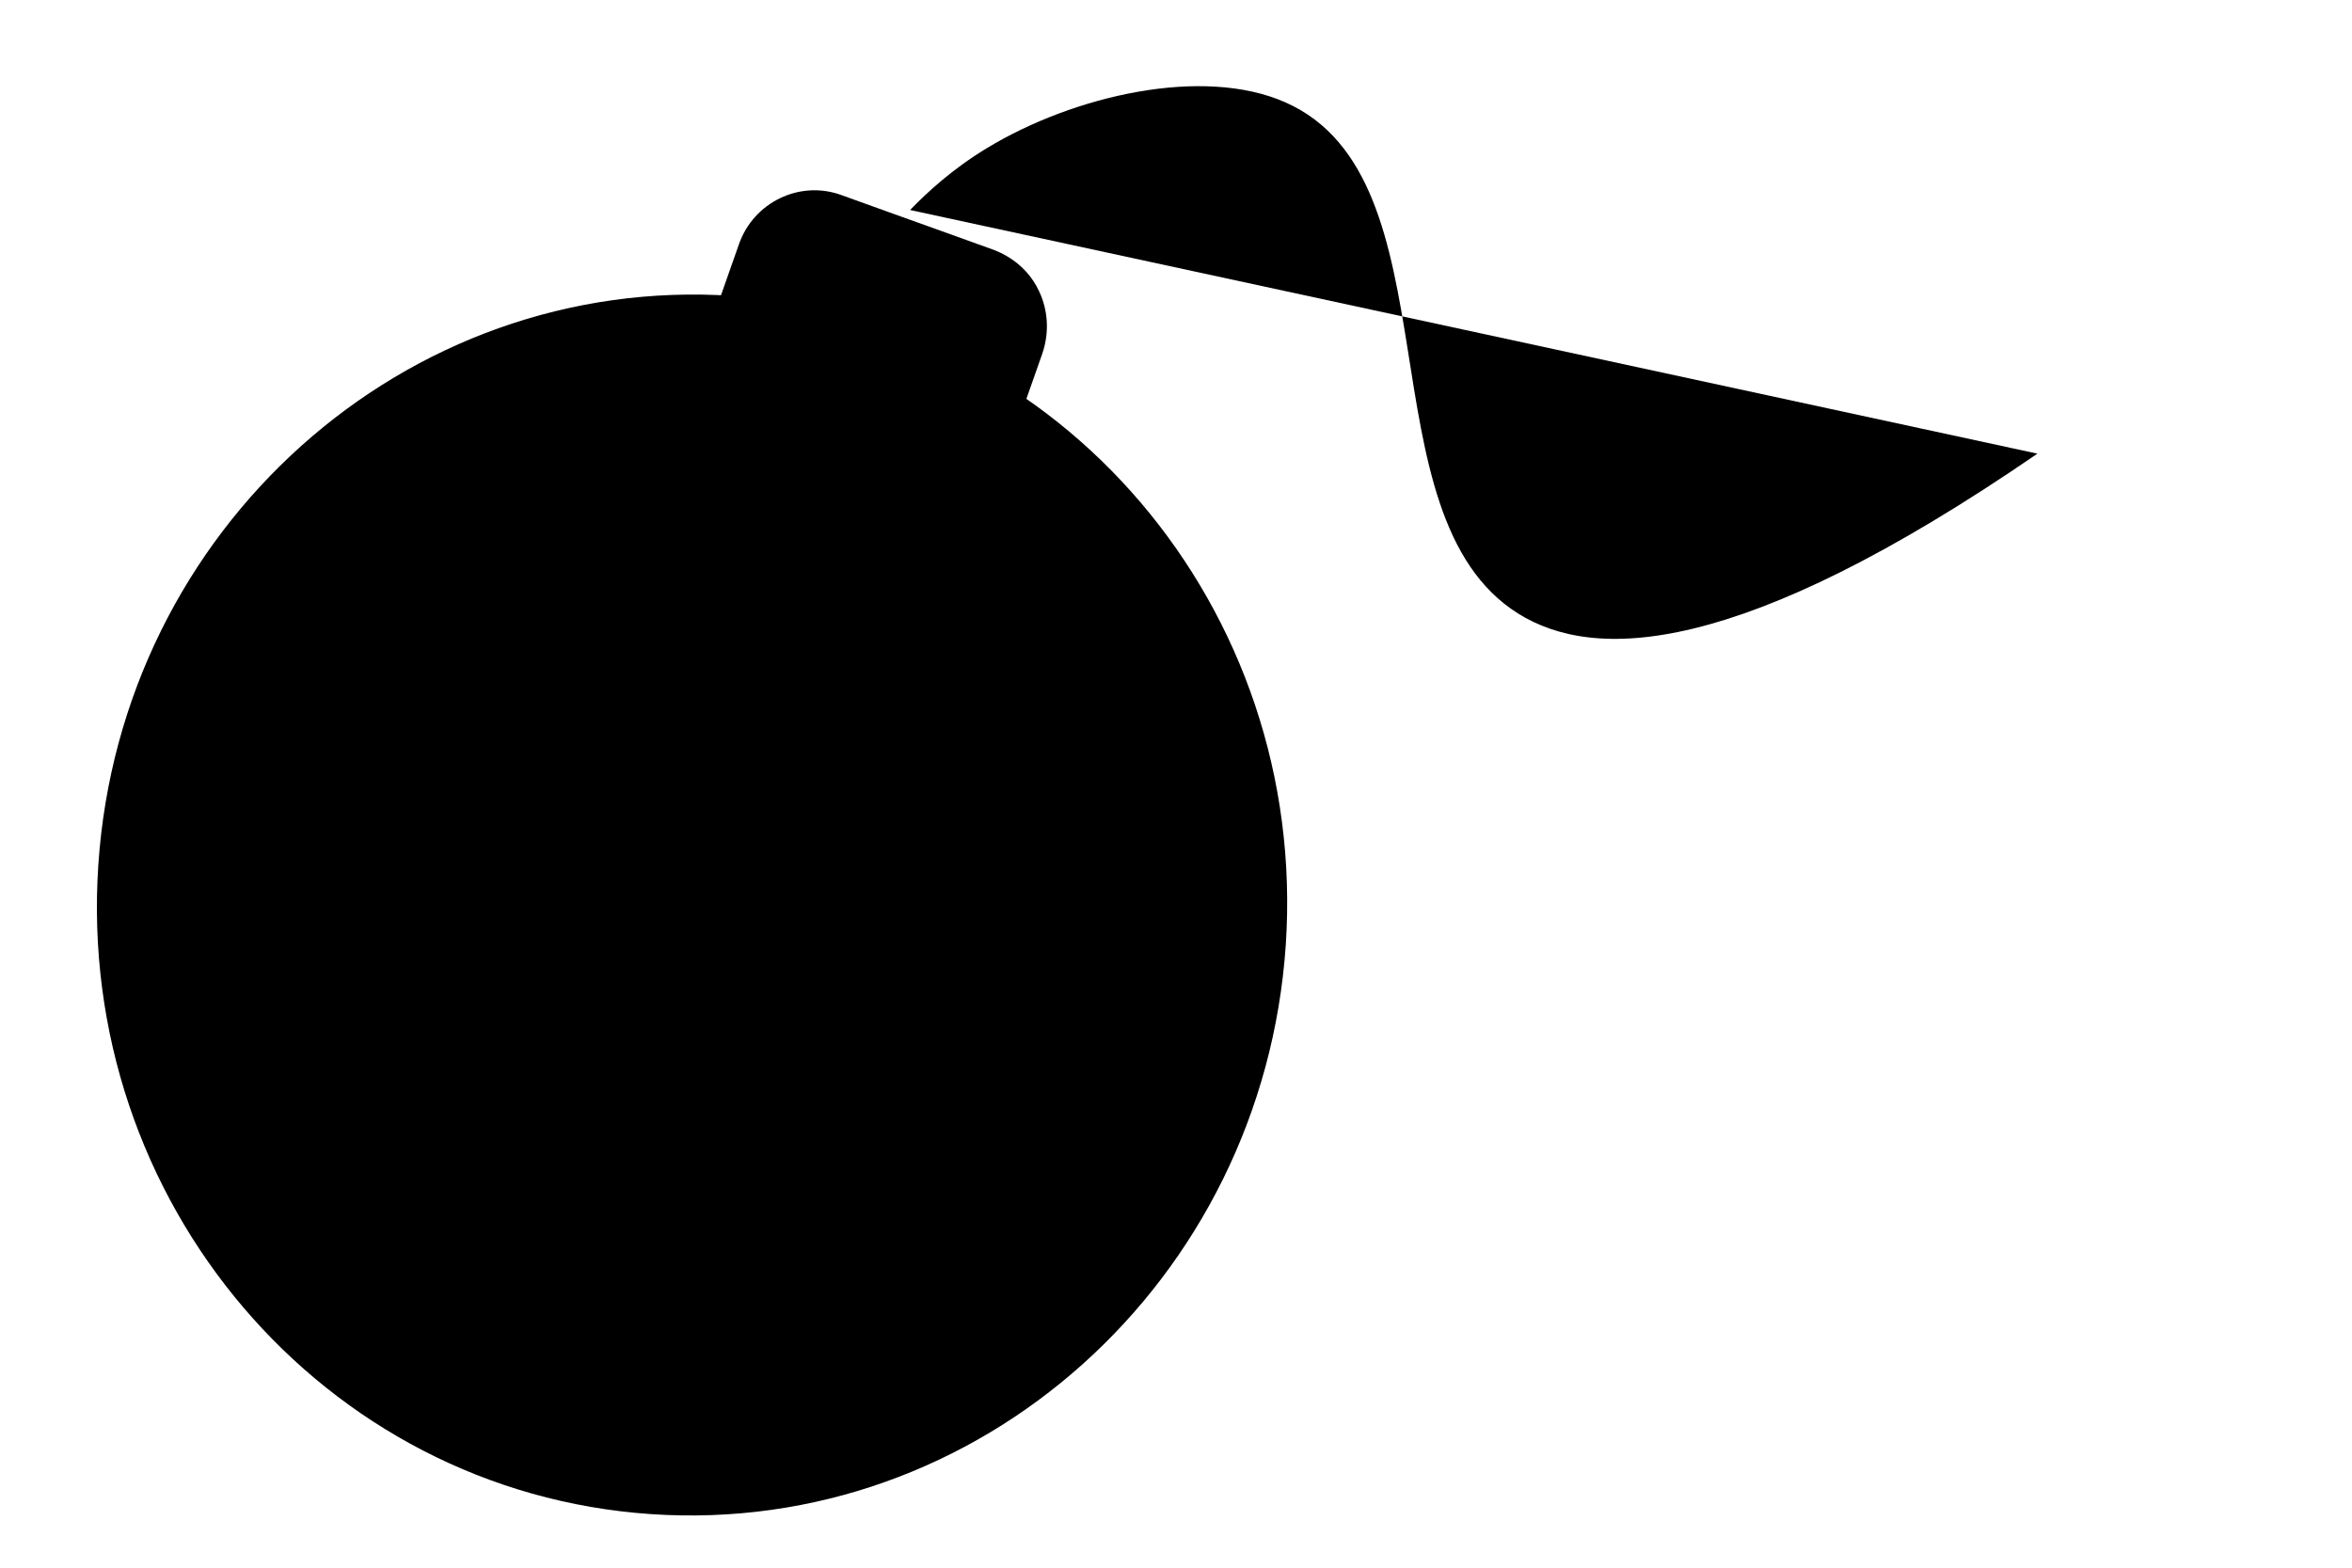
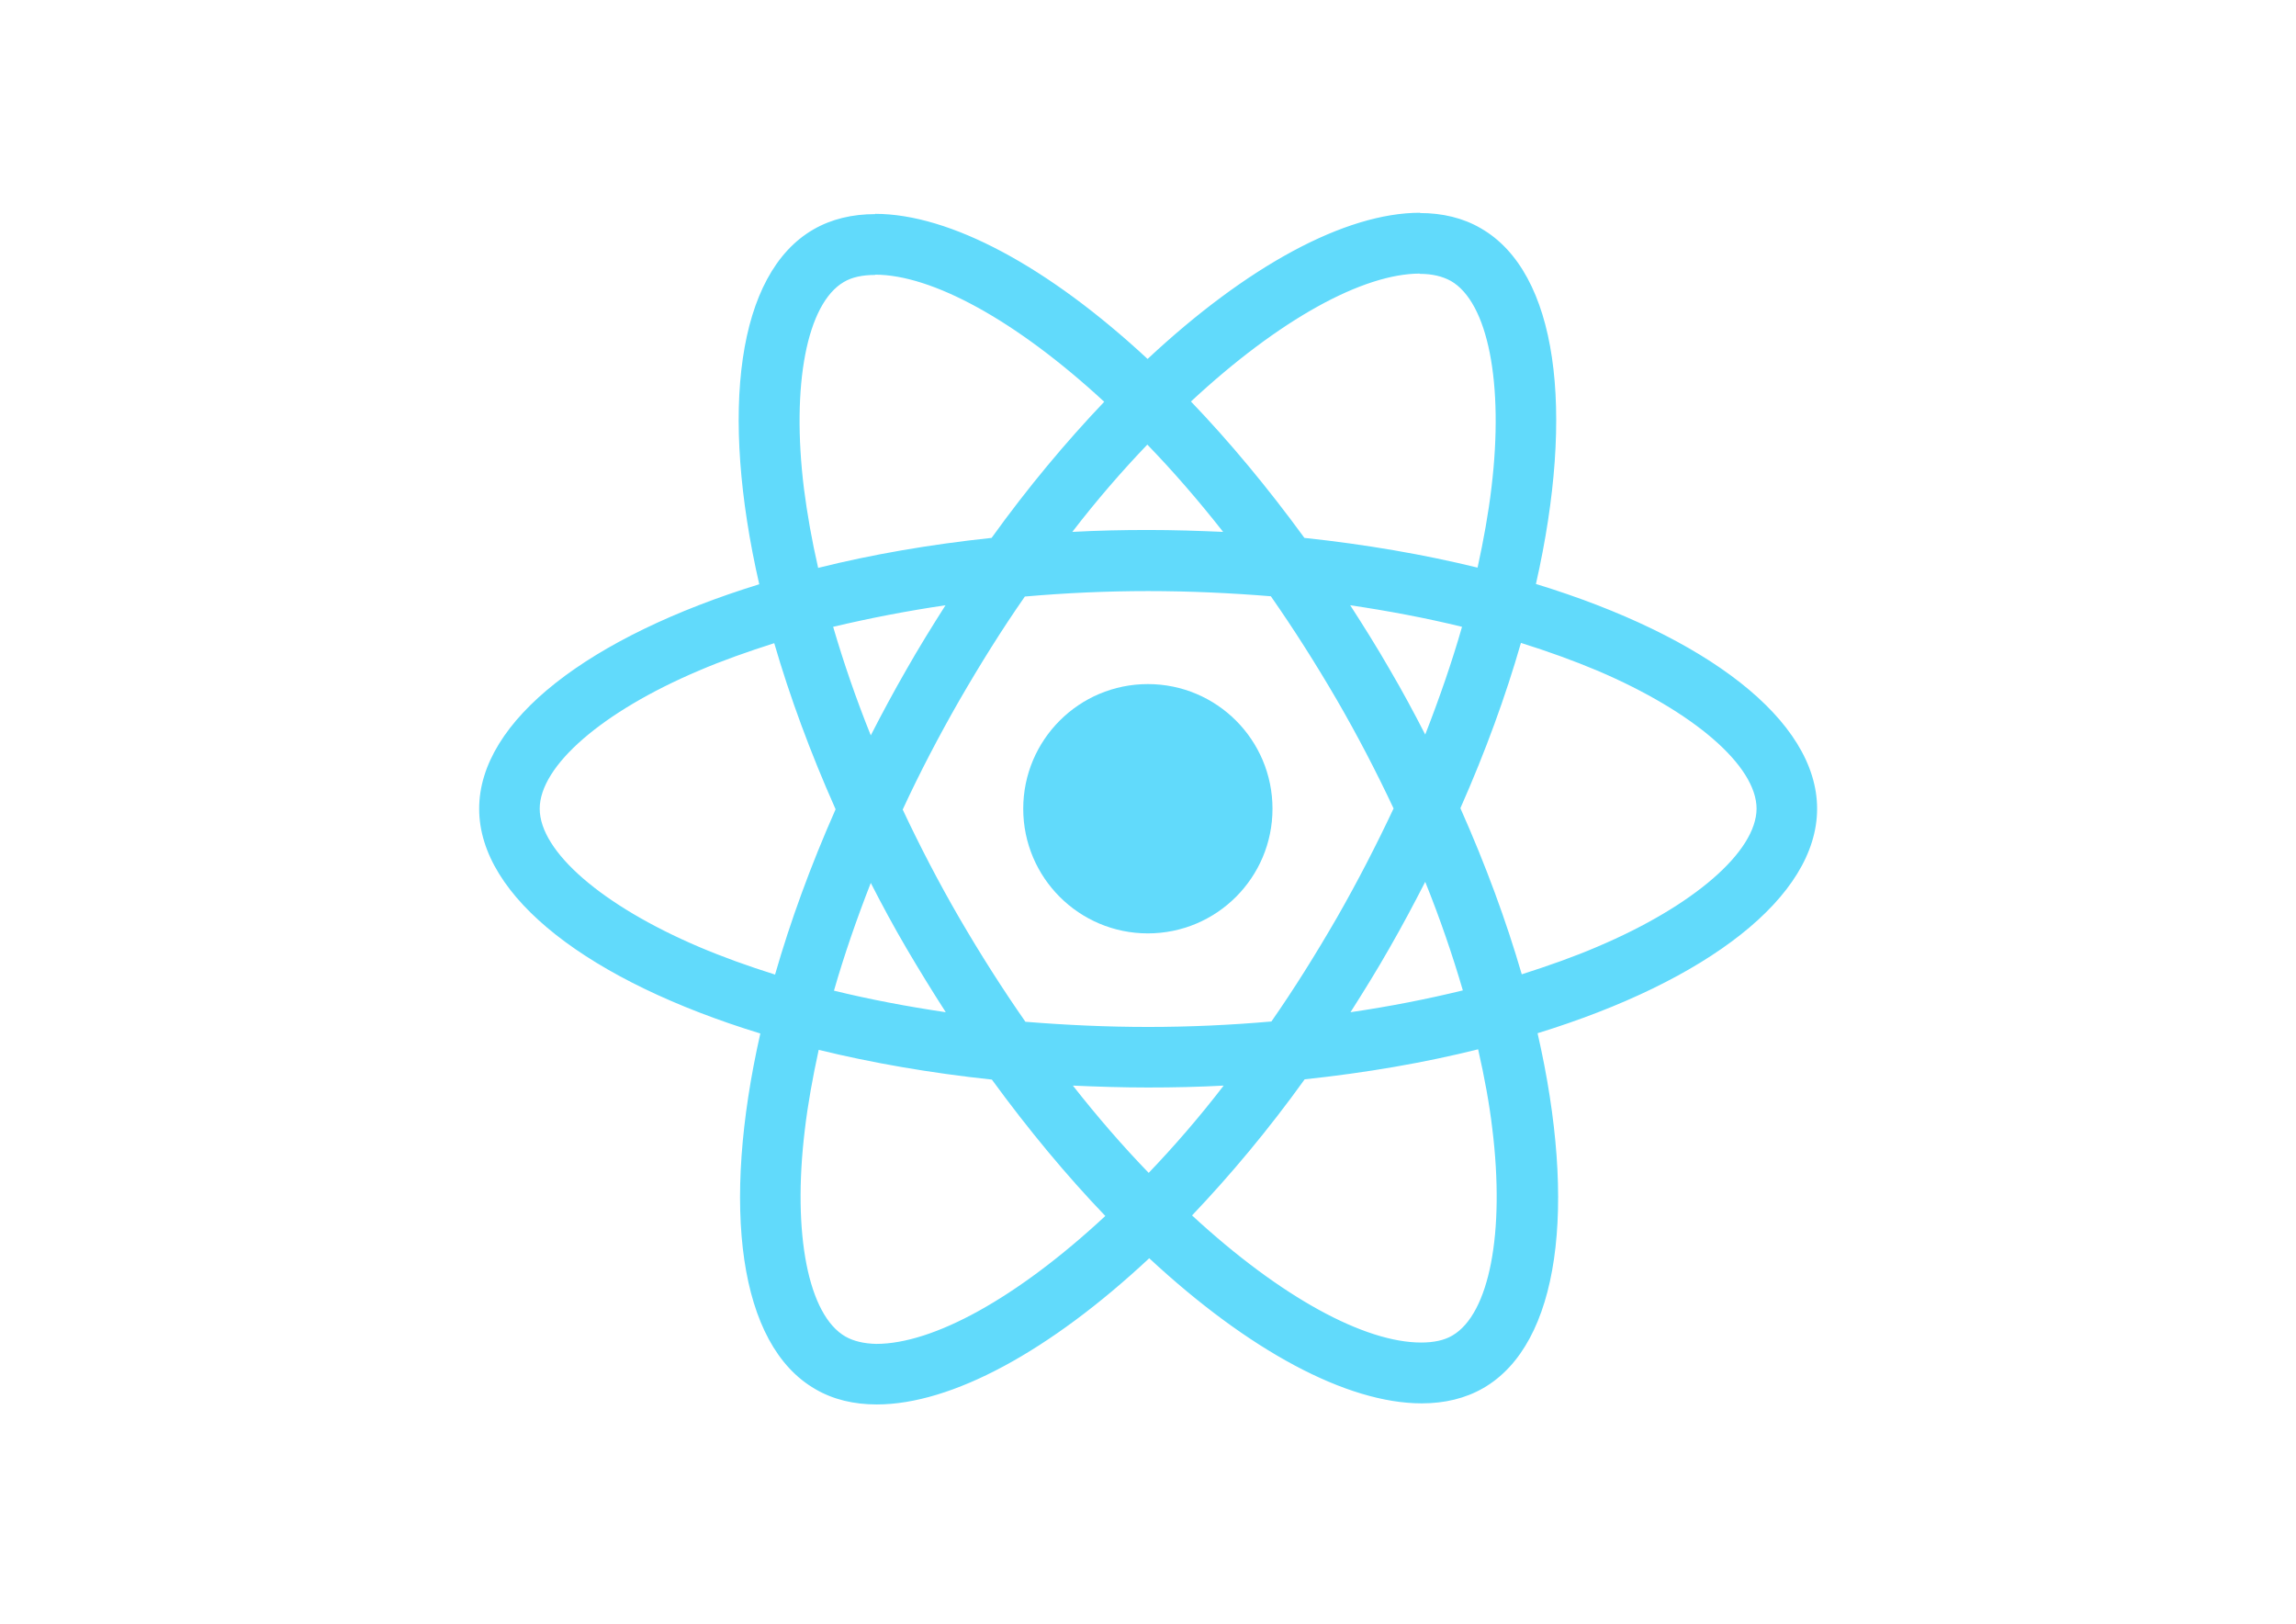
- <svg xmlns="http://www.w3.org/2000/svg" viewBox="0 0 720 480">
-   <path class="st0" d="M278.3,150.2l-46.7-16.7c-12.8-4.6-19.4-18.8-14.9-31.7l9.5-27c4.5-12.9,18.6-19.7,31.3-15.1       c4.9,1.8,9.8,3.5,14.7,5.3c10.7,3.8,21.4,7.7,32,11.5c1.5,0.6,9.7,3.6,13.9,12.7c2.7,5.7,3.2,12.5,1,19l-9.5,27       C305.1,148,291.1,154.7,278.3,150.2z" />
-   <path class="st1" d="M278.6,64.3c5.2-5.4,13-12.6,23.6-19c26.6-16.1,66-25.1,91.2-14c53.2,23.4,23.1,126.4,71.4,156.6       c23.1,14.4,67.2,14,158.9-49" />
-   <g id="svg-spark">
-     <line id="svg-spark0" class="st1" x1="666.8" y1="139.3" x2="702.6" y2="155" />
-     <line id="svg-spark1" class="st1" x1="649" y1="93.3" x2="656.6" y2="62.1" />
-     <line id="svg-spark2" class="st1" x1="663.7" y1="112.7" x2="705.7" y2="93.3" />
-     <line id="svg-spark3" class="st1" x1="644" y1="158.7" x2="684.7" y2="195.6" />
-     <line id="svg-spark4" class="st1" x1="620.2" y1="108.4" x2="611.7" y2="54.2" />
-     <line id="svg-spark5" class="st1" x1="619.3" y1="168.7" x2="616.5" y2="204.3" />
-     <line id="svg-spark6" class="st1" x1="606" y1="126.6" x2="566.6" y2="112.9" />
+ <svg xmlns="http://www.w3.org/2000/svg" viewBox="0 0 841.9 595.3">
+   <g fill="#61DAFB">
+     <path d="M666.3 296.5c0-32.5-40.7-63.3-103.1-82.4 14.4-63.6 8-114.2-20.2-130.4-6.5-3.8-14.1-5.6-22.4-5.6v22.3c4.6 0 8.3.9 11.4 2.6 13.6 7.8 19.5 37.5 14.9 75.7-1.1 9.4-2.9 19.3-5.1 29.4-19.6-4.8-41-8.5-63.5-10.9-13.5-18.5-27.5-35.3-41.6-50 32.6-30.3 63.2-46.9 84-46.9V78c-27.5 0-63.5 19.6-99.9 53.6-36.4-33.8-72.4-53.2-99.9-53.2v22.3c20.7 0 51.4 16.5 84 46.6-14 14.7-28 31.4-41.3 49.9-22.6 2.4-44 6.1-63.6 11-2.3-10-4-19.7-5.2-29-4.7-38.2 1.1-67.9 14.6-75.8 3-1.8 6.9-2.6 11.5-2.6V78.5c-8.4 0-16 1.8-22.6 5.6-28.1 16.2-34.4 66.7-19.9 130.1-62.2 19.2-102.7 49.9-102.7 82.3 0 32.5 40.7 63.3 103.1 82.4-14.4 63.6-8 114.2 20.2 130.4 6.5 3.8 14.1 5.6 22.5 5.6 27.5 0 63.5-19.6 99.9-53.6 36.4 33.8 72.4 53.2 99.9 53.2 8.4 0 16-1.8 22.6-5.6 28.1-16.2 34.4-66.7 19.9-130.1 62-19.1 102.5-49.9 102.5-82.3zm-130.2-66.7c-3.7 12.9-8.3 26.2-13.5 39.5-4.1-8-8.4-16-13.1-24-4.6-8-9.5-15.8-14.4-23.4 14.2 2.1 27.9 4.7 41 7.9zm-45.8 106.5c-7.8 13.5-15.8 26.3-24.1 38.2-14.9 1.3-30 2-45.2 2-15.1 0-30.2-.7-45-1.9-8.3-11.9-16.4-24.6-24.2-38-7.6-13.1-14.5-26.4-20.8-39.8 6.2-13.4 13.2-26.8 20.7-39.9 7.8-13.5 15.8-26.3 24.1-38.2 14.9-1.3 30-2 45.2-2 15.1 0 30.2.7 45 1.9 8.3 11.9 16.4 24.6 24.2 38 7.6 13.1 14.5 26.4 20.8 39.8-6.3 13.4-13.2 26.8-20.7 39.9zm32.3-13c5.4 13.4 10 26.8 13.8 39.8-13.1 3.2-26.9 5.9-41.2 8 4.9-7.7 9.8-15.6 14.4-23.7 4.6-8 8.9-16.1 13-24.1zM421.2 430c-9.3-9.6-18.6-20.3-27.8-32 9 .4 18.2.7 27.5.7 9.4 0 18.7-.2 27.8-.7-9 11.7-18.3 22.4-27.5 32zm-74.4-58.9c-14.2-2.1-27.9-4.7-41-7.9 3.7-12.9 8.3-26.2 13.5-39.5 4.1 8 8.4 16 13.1 24 4.7 8 9.5 15.8 14.4 23.4zM420.7 163c9.3 9.6 18.6 20.3 27.8 32-9-.4-18.2-.7-27.5-.7-9.4 0-18.7.2-27.8.7 9-11.7 18.3-22.4 27.5-32zm-74 58.9c-4.9 7.7-9.8 15.6-14.4 23.7-4.6 8-8.9 16-13 24-5.4-13.4-10-26.8-13.8-39.8 13.1-3.1 26.9-5.8 41.2-7.9zm-90.5 125.2c-35.4-15.1-58.3-34.9-58.3-50.6 0-15.7 22.9-35.6 58.3-50.6 8.6-3.7 18-7 27.7-10.1 5.7 19.6 13.2 40 22.5 60.9-9.2 20.8-16.6 41.1-22.2 60.6-9.9-3.1-19.3-6.5-28-10.2zM310 490c-13.6-7.8-19.5-37.5-14.9-75.7 1.1-9.4 2.9-19.3 5.1-29.4 19.6 4.8 41 8.5 63.5 10.9 13.5 18.5 27.5 35.3 41.6 50-32.6 30.3-63.2 46.9-84 46.9-4.5-.1-8.3-1-11.3-2.7zm237.2-76.2c4.7 38.2-1.1 67.9-14.6 75.8-3 1.8-6.9 2.6-11.5 2.6-20.7 0-51.4-16.5-84-46.6 14-14.7 28-31.4 41.3-49.9 22.6-2.4 44-6.1 63.6-11 2.3 10.1 4.1 19.8 5.2 29.1zm38.5-66.7c-8.6 3.7-18 7-27.7 10.1-5.7-19.6-13.2-40-22.5-60.9 9.2-20.8 16.6-41.1 22.2-60.6 9.9 3.1 19.3 6.5 28.1 10.2 35.4 15.1 58.3 34.9 58.3 50.6-.1 15.7-23 35.6-58.4 50.6zM320.8 78.4z" />
+     <circle cx="420.9" cy="296.5" r="45.7" />
+     <path d="M520.5 78.1z" />
  </g>
-   <path class="st0" d="M393.6,289.4c-7,103-94,181-194.3,174.2C98.9,456.8,23.2,367.8,30.1,264.8s94-181,194.3-174.2         C324.8,97.4,400.5,186.4,393.6,289.4z" />
-   <path id="svg-bomb" class="st0" d="M365.6,287.5c-5.9,87.1-79.5,153-164.4,147.3c-84.9-5.8-149-81-143.1-168.1s79.5-153,164.4-147.3       S371.5,200.4,365.6,287.5z" />
-   <path id="test1" class="st2" d="M274.5,281.3c-2.3,34.6-32.3,60.7-66.9,58.4s-60.7-32.3-58.4-66.9c2.3-34.6,32.3-60.7,66.9-58.4       C250.7,216.8,276.8,246.7,274.5,281.3z" />
</svg>
